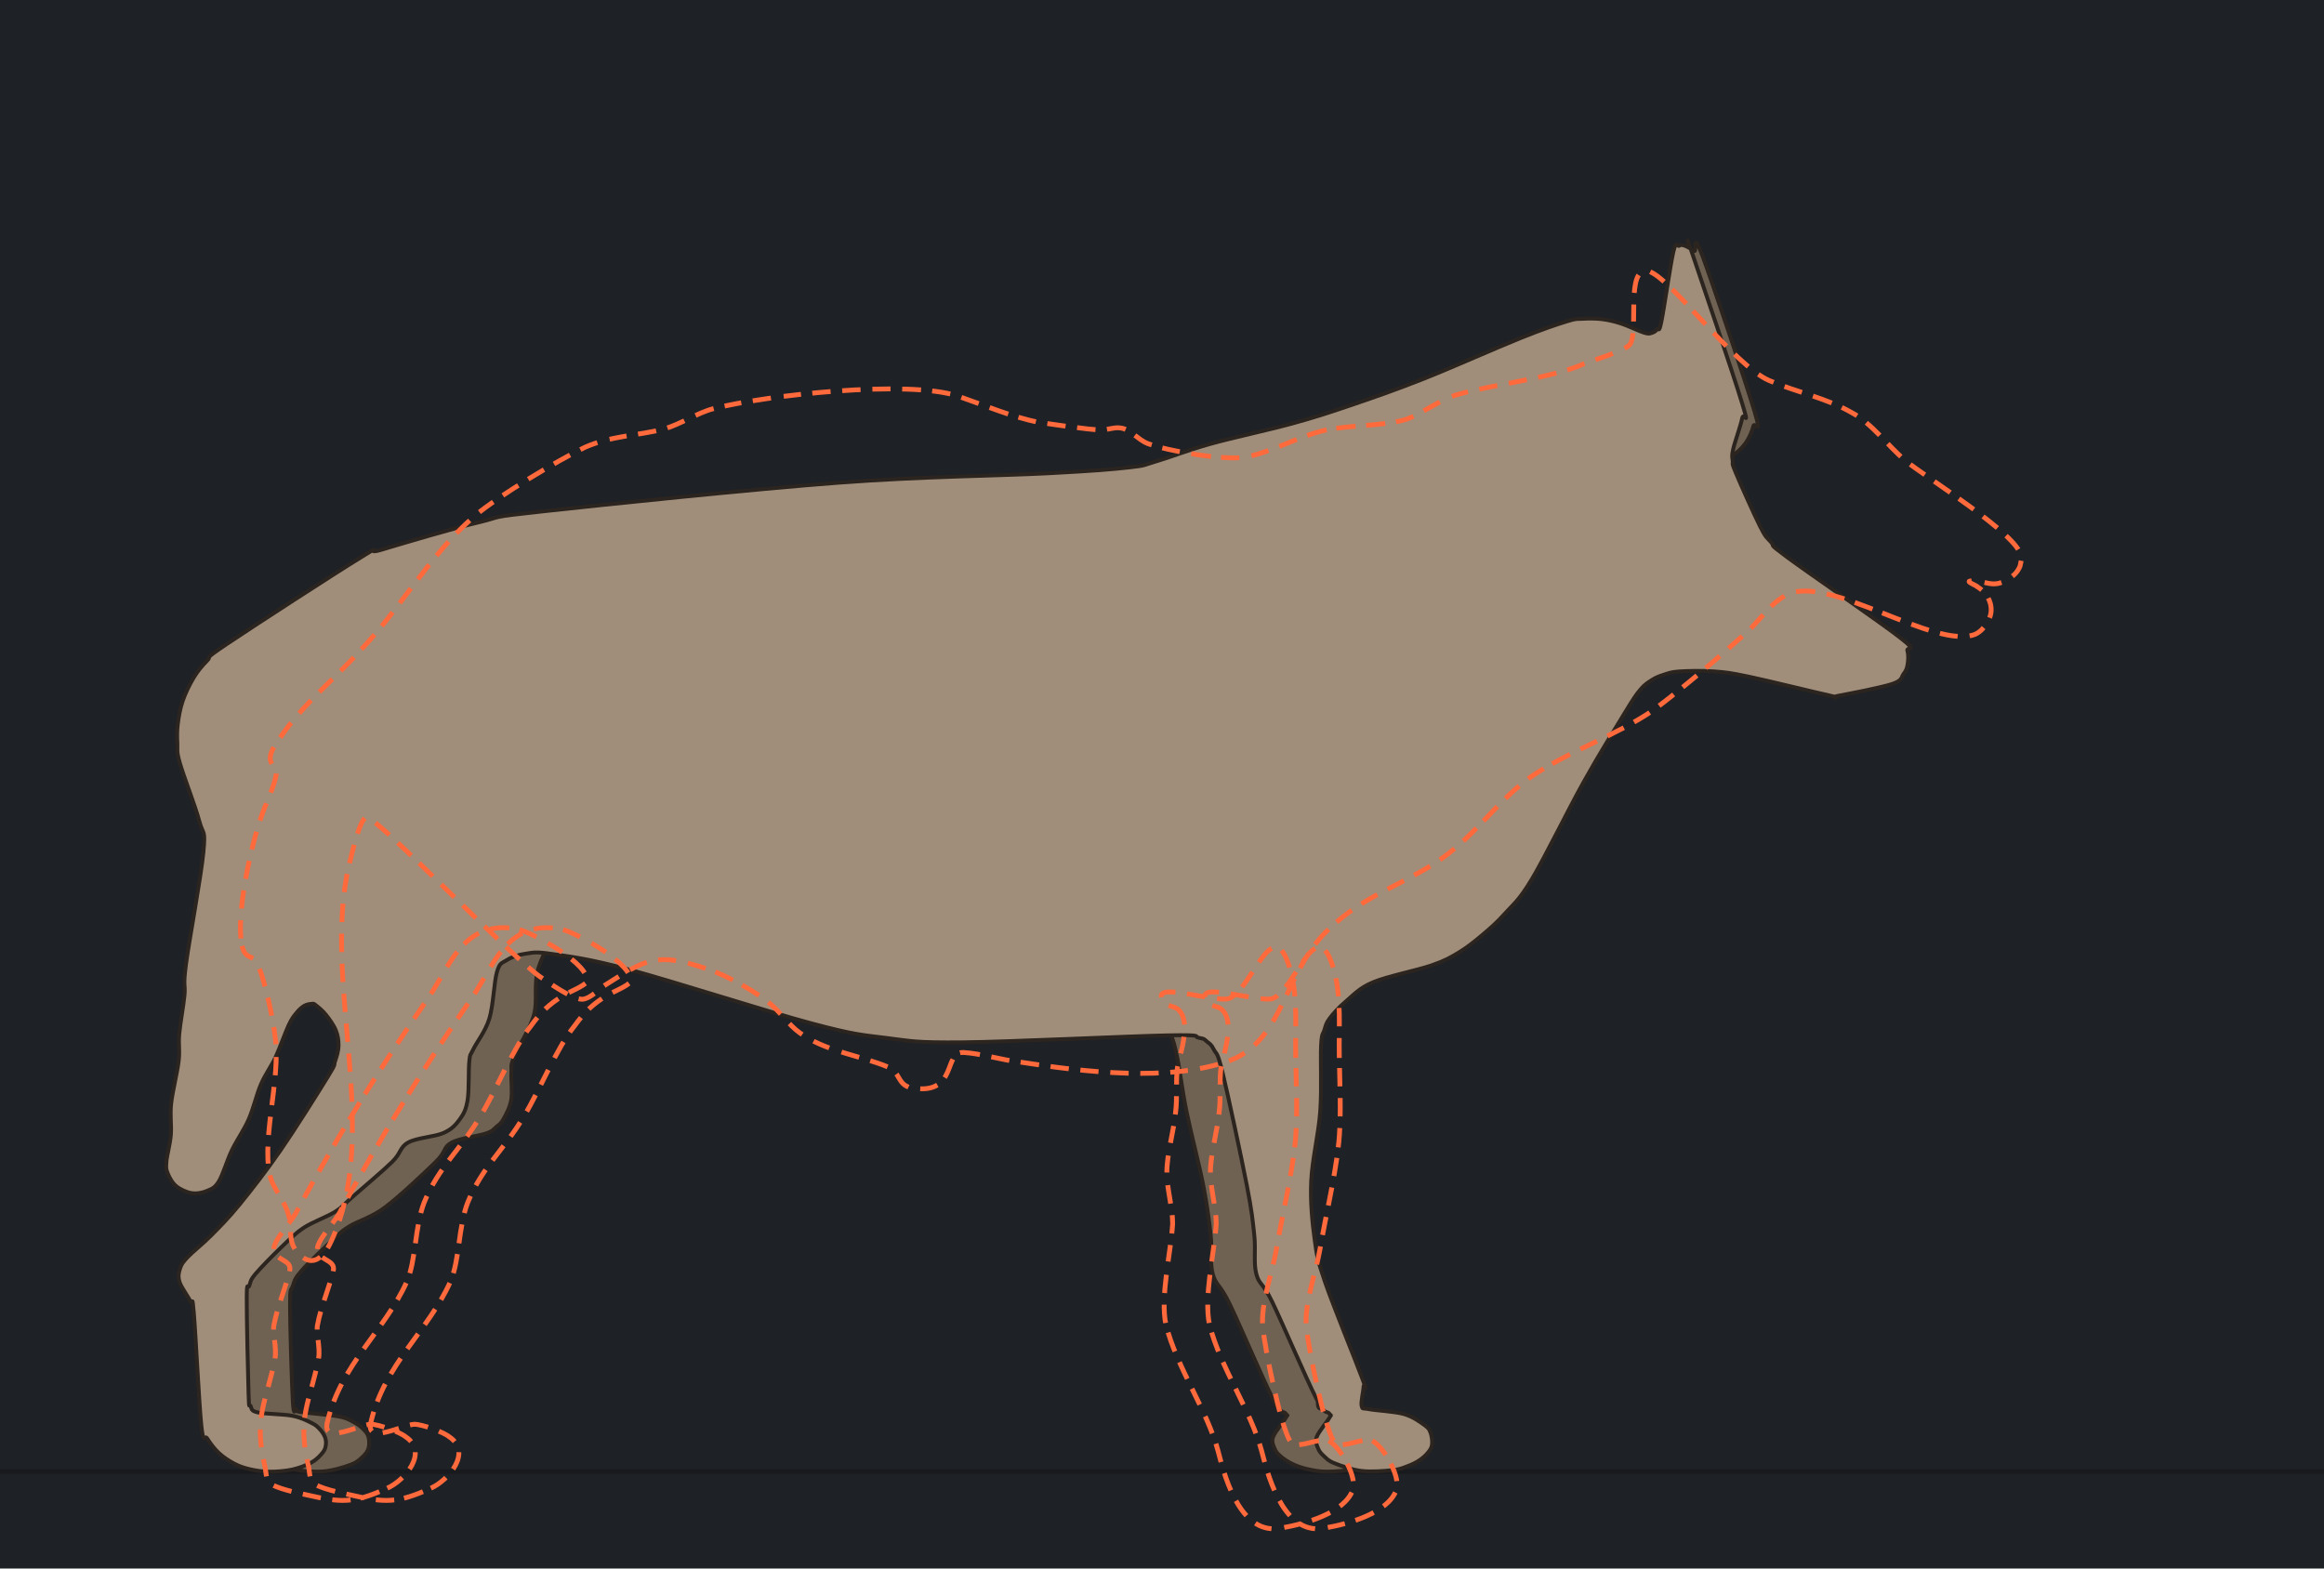
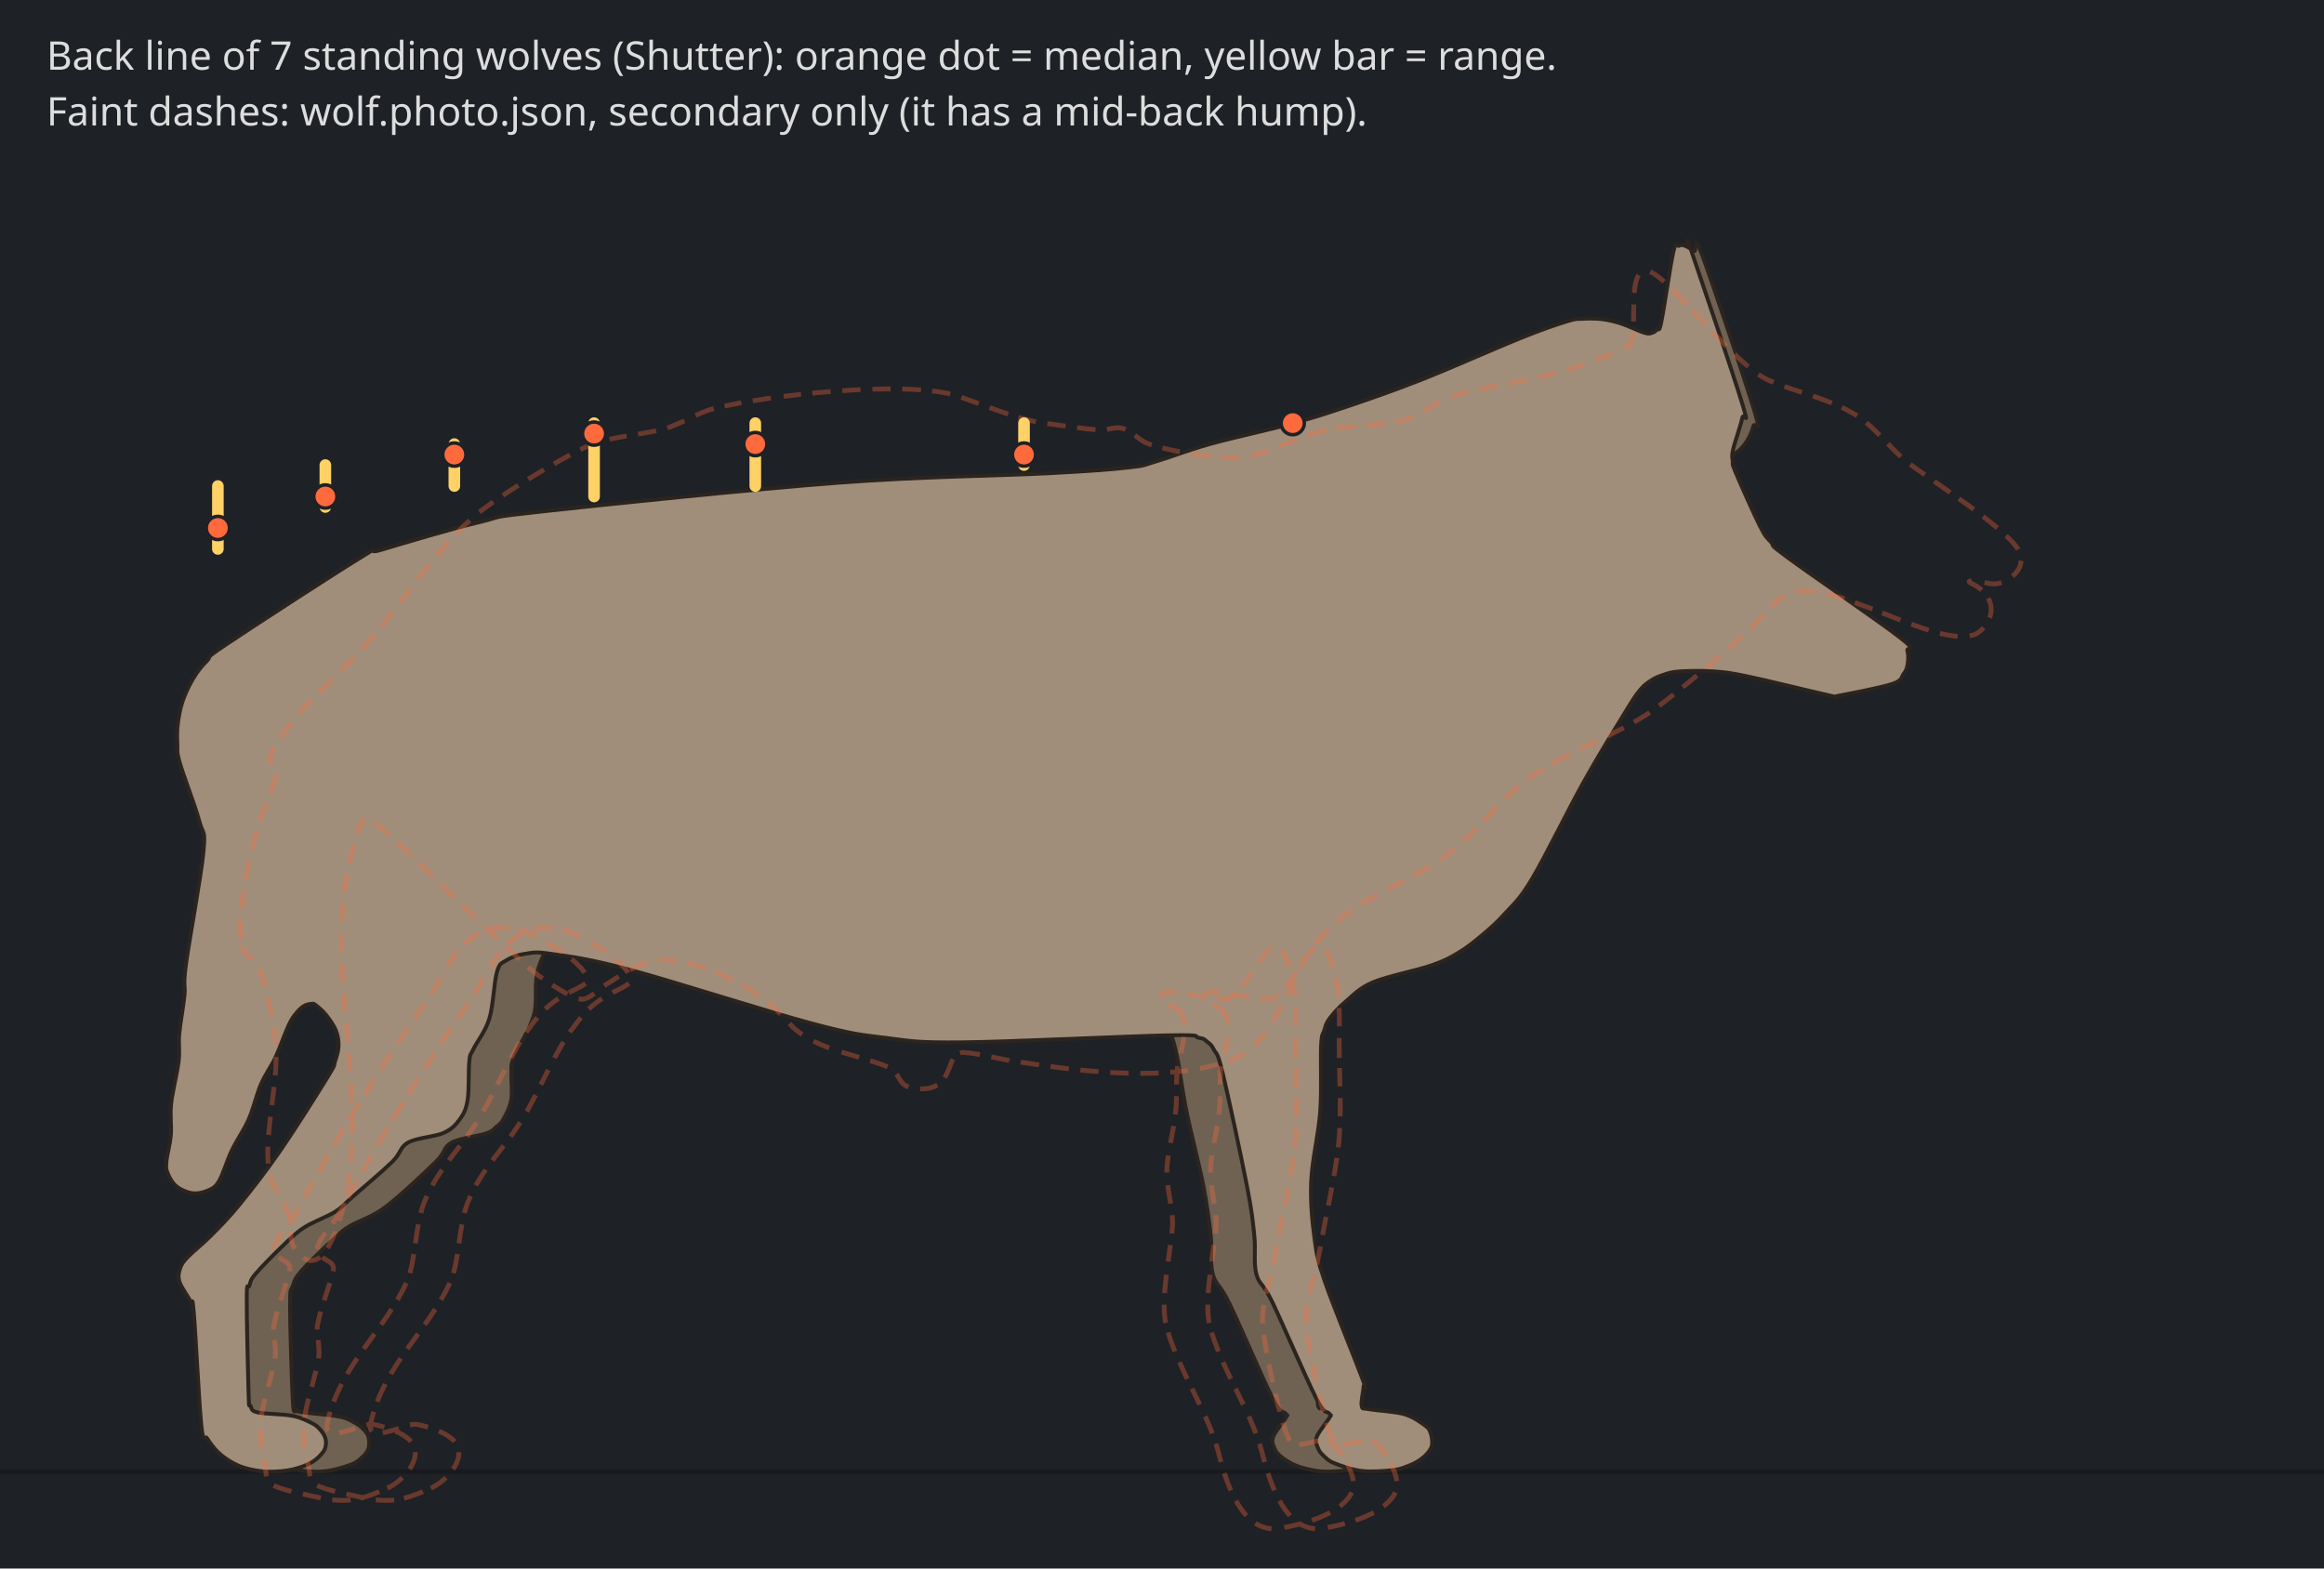
<svg xmlns="http://www.w3.org/2000/svg" width="1000" height="675" viewBox="0 0 1000 675">
  <rect width="100%" height="100%" fill="#1e2126" />
  <line x1="0" y1="633.3" x2="1000" y2="633.3" stroke="#00000033" stroke-width="2" />
  <path d="M727.50 108.28 C726.78 108.89 727.09 99.44 724.84 111.67 C722.58 123.90 715.25 168.61 713.98 181.67 C712.70 194.72 715.48 187.52 717.17 190.00 C718.87 192.48 721.61 195.02 724.17 196.55 C726.72 198.07 729.79 198.87 732.50 199.17 C735.21 199.46 738.03 199.03 740.43 198.33 C742.83 197.64 745.05 196.39 746.90 195.00 C748.76 193.61 750.32 191.94 751.58 190.00 C752.84 188.06 753.91 185.56 754.46 183.33 C755.00 181.11 758.49 188.89 754.84 176.67 C751.18 164.44 736.80 121.44 732.52 110.00 C728.24 98.56 730.00 108.30 729.17 108.02 C728.33 107.73 728.22 107.68 727.50 108.28 Z M170.83 293.29 C167.22 294.44 156.94 297.23 150.83 299.82 C144.72 302.40 138.64 305.72 134.17 308.80 C129.69 311.89 126.41 315.63 123.99 318.33 C121.57 321.03 120.83 322.78 119.64 325.00 C118.46 327.22 117.65 328.89 116.88 331.67 C116.12 334.44 115.25 338.06 115.05 341.67 C114.86 345.28 114.75 347.78 115.71 353.33 C116.67 358.89 119.14 368.89 120.81 375.00 C122.48 381.11 124.02 385.56 125.76 390.00 C127.49 394.44 129.27 398.04 131.23 401.67 C133.19 405.29 132.45 405.35 137.50 411.74 C142.55 418.13 157.14 434.46 161.52 440.00 C165.91 445.54 163.34 443.33 163.82 445.00 C164.31 446.67 164.57 448.06 164.43 450.00 C164.28 451.94 163.70 454.44 162.94 456.67 C162.17 458.89 163.54 457.22 159.83 463.33 C156.11 469.44 147.14 483.97 140.64 493.33 C134.15 502.70 127.80 511.46 120.83 519.52 C113.87 527.57 102.92 537.42 98.87 541.67 C94.83 545.91 97.10 543.89 96.56 545.00 C96.03 546.11 95.66 546.94 95.67 548.33 C95.68 549.72 95.57 550.83 96.61 553.33 C97.65 555.83 100.46 553.61 101.89 563.33 C103.31 573.06 104.50 603.06 105.16 611.67 C105.82 620.28 105.28 613.61 105.85 615.00 C106.41 616.39 106.89 617.89 108.56 620.00 C110.22 622.11 112.95 625.61 115.83 627.64 C118.71 629.66 121.94 631.24 125.83 632.17 C129.72 633.09 135.00 633.50 139.17 633.19 C143.33 632.89 148.06 631.35 150.83 630.34 C153.61 629.33 154.55 628.30 155.83 627.13 C157.12 625.96 158.09 624.80 158.54 623.33 C159.00 621.87 158.92 619.72 158.54 618.33 C158.17 616.94 157.32 616.03 156.31 615.00 C155.30 613.97 154.25 613.07 152.50 612.16 C150.75 611.26 149.72 610.33 145.83 609.58 C141.94 608.82 132.22 608.14 129.17 607.62 C126.11 607.10 128.03 607.17 127.50 606.46 C126.97 605.74 126.46 610.80 126.01 603.33 C125.56 595.87 124.80 570.00 124.80 561.67 C124.80 553.33 125.17 555.83 126.01 553.33 C126.86 550.83 126.86 550.12 129.89 546.67 C132.91 543.22 140.68 535.84 144.17 532.64 C147.66 529.44 147.22 529.66 150.83 527.46 C154.44 525.27 159.72 524.03 165.83 519.45 C171.94 514.88 182.78 504.61 187.50 500.00 C192.22 495.39 190.56 493.84 194.17 491.79 C197.78 489.75 205.95 488.89 209.17 487.76 C212.39 486.62 212.26 486.01 213.50 485.00 C214.73 483.99 215.51 483.61 216.59 481.67 C217.67 479.72 219.40 476.67 219.97 473.33 C220.55 470.00 219.85 464.72 220.04 461.67 C220.23 458.61 219.49 459.17 221.11 455.00 C222.73 450.83 228.00 443.06 229.76 436.67 C231.52 430.28 229.42 424.17 231.68 416.67 C233.94 409.17 240.94 397.50 243.32 391.67 C245.69 385.83 245.29 385.00 245.94 381.67 C246.59 378.33 247.10 376.11 247.21 371.67 C247.32 367.22 247.39 360.55 246.60 355.00 C245.82 349.45 244.29 343.46 242.50 338.35 C240.71 333.24 238.55 328.78 235.83 324.34 C233.12 319.89 229.81 315.45 226.20 311.67 C222.59 307.88 218.39 304.38 214.17 301.62 C209.94 298.86 205.28 296.65 200.83 295.09 C196.39 293.52 192.22 292.58 187.50 292.22 C182.78 291.87 175.28 292.77 172.50 292.95 C169.72 293.13 174.44 292.15 170.83 293.29 Z M579.17 316.66 C577.78 316.93 574.44 317.49 572.50 318.16 C570.56 318.83 570.46 318.17 567.50 320.70 C564.54 323.23 560.88 329.28 554.72 333.33 C548.56 337.38 535.89 342.07 530.52 345.00 C525.15 347.93 524.95 348.82 522.50 350.89 C520.05 352.95 518.54 354.20 515.83 357.39 C513.12 360.57 509.01 365.68 506.23 370.00 C503.46 374.32 501.17 378.61 499.17 383.33 C497.17 388.06 495.32 393.61 494.22 398.33 C493.12 403.06 492.53 407.22 492.56 411.67 C492.59 416.11 492.67 419.72 494.42 425.00 C496.17 430.28 501.05 438.33 503.07 443.33 C505.09 448.33 505.28 449.17 506.53 455.00 C507.77 460.83 508.68 469.17 510.55 478.33 C512.42 487.50 516.00 501.11 517.74 510.00 C519.47 518.89 520.28 525.28 520.97 531.67 C521.66 538.06 520.50 543.40 521.86 548.33 C523.23 553.27 524.88 552.38 529.17 561.27 C533.45 570.16 543.55 593.82 547.56 601.67 C551.58 609.51 552.29 606.94 553.25 608.33 C554.22 609.72 554.26 608.33 553.35 610.00 C552.45 611.67 548.65 616.11 547.83 618.33 C547.01 620.56 547.91 621.94 548.43 623.33 C548.96 624.72 549.71 625.56 550.99 626.67 C552.27 627.78 554.19 629.08 556.11 630.00 C558.03 630.92 560.05 631.64 562.50 632.19 C564.95 632.74 567.50 633.29 570.83 633.30 C574.17 633.31 579.17 632.94 582.50 632.25 C585.83 631.56 588.87 630.07 590.83 629.14 C592.80 628.21 593.28 627.63 594.28 626.67 C595.28 625.70 596.31 624.72 596.83 623.33 C597.36 621.94 597.86 620.00 597.44 618.33 C597.01 616.67 595.66 614.72 594.28 613.33 C592.90 611.94 591.13 610.93 589.17 610.00 C587.21 609.07 585.56 608.33 582.50 607.75 C579.44 607.16 573.39 606.95 570.83 606.49 C568.28 606.04 567.63 606.64 567.16 605.00 C566.68 603.36 567.94 598.61 567.99 596.67 C568.04 594.72 570.24 600.83 567.47 593.33 C564.71 585.83 554.82 561.67 551.39 551.67 C547.97 541.67 547.93 540.28 546.92 533.33 C545.92 526.39 544.99 518.89 545.37 510.00 C545.75 501.11 548.59 490.28 549.20 480.00 C549.81 469.72 548.64 456.11 549.01 448.33 C549.37 440.56 550.44 436.94 551.39 433.33 C552.33 429.72 546.15 439.77 554.67 426.67 C563.19 413.56 593.99 368.02 602.50 354.69 C611.01 341.35 605.11 349.11 605.73 346.67 C606.34 344.22 606.26 341.94 606.20 340.00 C606.14 338.06 606.26 337.32 605.37 335.00 C604.47 332.68 602.98 328.67 600.83 326.05 C598.69 323.43 594.72 320.70 592.50 319.25 C590.28 317.81 589.44 317.82 587.50 317.37 C585.56 316.93 582.22 316.70 580.83 316.58 C579.44 316.46 580.56 316.40 579.17 316.66 Z" fill="#6f6253" stroke="#2b241f" stroke-width="1.667" stroke-linejoin="round" fill-rule="evenodd" />
  <path d="M722.50 105.79 C721.81 106.26 721.31 102.91 720.04 108.33 C718.77 113.76 716.05 132.78 714.89 138.33 C713.74 143.89 713.78 140.85 713.10 141.67 C712.43 142.48 711.77 142.97 710.83 143.23 C709.90 143.48 709.72 143.86 707.50 143.19 C705.28 142.52 700.56 140.19 697.50 139.21 C694.44 138.23 691.94 137.67 689.17 137.33 C686.39 137.00 683.33 137.04 680.83 137.20 C678.33 137.36 678.61 136.92 674.17 138.31 C669.72 139.69 664.44 141.41 654.17 145.53 C643.89 149.65 624.72 158.21 612.50 163.04 C600.28 167.88 590.28 171.32 580.83 174.53 C571.39 177.74 565.83 179.56 555.83 182.31 C545.83 185.05 530.56 188.31 520.83 191.02 C511.11 193.73 503.33 196.85 497.50 198.54 C491.67 200.23 493.61 200.29 485.83 201.15 C478.06 202.00 471.67 202.58 450.83 203.68 C430.00 204.77 396.94 205.00 360.83 207.72 C324.72 210.44 260.00 217.14 234.17 219.99 C208.33 222.83 217.50 222.05 205.83 224.82 C194.17 227.58 172.63 234.04 164.17 236.57 C155.71 239.10 166.18 233.23 155.07 240.00 C143.96 246.77 108.48 269.83 97.50 277.21 C86.52 284.59 91.53 281.87 89.17 284.27 C86.80 286.68 85.08 288.77 83.32 291.67 C81.56 294.57 79.74 298.33 78.60 301.67 C77.46 305.00 76.88 308.61 76.50 311.67 C76.12 314.72 76.17 317.22 76.32 320.00 C76.47 322.78 75.80 322.78 77.38 328.33 C78.95 333.89 84.06 346.94 85.75 353.33 C87.44 359.72 88.49 356.39 87.53 366.67 C86.58 376.94 81.38 404.72 80.02 415.00 C78.66 425.28 79.86 423.33 79.38 428.33 C78.89 433.33 77.54 440.28 77.13 445.00 C76.71 449.72 77.45 451.67 76.87 456.67 C76.29 461.67 74.20 469.72 73.64 475.00 C73.08 480.28 73.86 484.17 73.52 488.33 C73.18 492.50 71.82 497.22 71.60 500.00 C71.38 502.78 71.49 503.26 72.20 505.00 C72.90 506.74 74.12 509.04 75.83 510.45 C77.55 511.86 80.28 513.11 82.50 513.45 C84.72 513.78 87.22 513.29 89.17 512.44 C91.11 511.60 92.40 511.30 94.17 508.39 C95.93 505.48 97.63 499.45 99.77 495.00 C101.92 490.55 104.94 486.39 107.02 481.67 C109.10 476.94 110.34 471.11 112.26 466.67 C114.17 462.22 116.55 459.23 118.54 455.00 C120.52 450.77 122.67 444.44 124.17 441.26 C125.66 438.09 126.39 437.35 127.50 435.96 C128.61 434.56 129.72 433.54 130.83 432.88 C131.94 432.22 133.33 432.04 134.17 431.98 C135.00 431.92 134.82 431.75 135.83 432.53 C136.84 433.31 138.79 434.87 140.23 436.67 C141.68 438.47 143.58 441.11 144.48 443.33 C145.39 445.56 145.73 447.78 145.68 450.00 C145.63 452.22 144.95 454.44 144.19 456.67 C143.42 458.89 144.99 456.94 141.08 463.33 C137.17 469.72 127.05 485.83 120.72 495.00 C114.39 504.17 108.07 512.22 103.10 518.33 C98.12 524.44 94.56 527.91 90.85 531.67 C87.14 535.43 83.06 538.54 80.83 540.90 C78.61 543.26 78.10 544.02 77.50 545.82 C76.90 547.61 76.51 549.30 77.25 551.67 C77.99 554.03 80.89 557.78 81.92 560.00 C82.94 562.22 82.61 556.11 83.40 565.00 C84.18 573.89 85.66 604.33 86.62 613.33 C87.59 622.34 87.91 617.06 89.17 619.05 C90.42 621.04 92.22 623.49 94.17 625.29 C96.11 627.10 98.61 628.72 100.83 629.88 C103.06 631.04 105.00 631.69 107.50 632.27 C110.00 632.84 112.78 633.30 115.83 633.32 C118.89 633.34 122.78 633.07 125.83 632.39 C128.89 631.71 131.98 630.50 134.17 629.26 C136.35 628.03 137.92 626.27 138.93 625.00 C139.94 623.73 140.07 622.78 140.22 621.67 C140.36 620.56 140.24 619.44 139.79 618.33 C139.35 617.22 138.51 615.99 137.57 615.00 C136.63 614.01 136.12 613.36 134.17 612.40 C132.21 611.45 129.72 610.04 125.83 609.28 C121.94 608.51 113.84 608.51 110.83 607.80 C107.83 607.08 108.45 606.30 107.81 605.00 C107.16 603.70 107.24 607.78 106.96 600.00 C106.69 592.22 106.12 566.11 106.17 558.33 C106.22 550.56 106.65 555.00 107.26 553.33 C107.88 551.67 107.53 551.11 109.84 548.33 C112.15 545.56 117.63 540.00 121.11 536.67 C124.59 533.33 126.89 530.87 130.73 528.33 C134.58 525.80 140.66 523.69 144.17 521.47 C147.67 519.24 147.65 518.58 151.75 515.00 C155.84 511.42 164.77 503.89 168.75 500.00 C172.72 496.11 171.94 493.74 175.62 491.67 C179.30 489.59 187.13 489.22 190.83 487.56 C194.54 485.89 196.11 484.04 197.84 481.67 C199.57 479.30 200.54 477.50 201.22 473.33 C201.90 469.17 201.54 460.28 201.94 456.67 C202.34 453.06 202.16 454.72 203.60 451.67 C205.03 448.61 208.87 443.89 210.57 438.33 C212.27 432.78 212.61 422.50 213.82 418.33 C215.02 414.17 215.78 414.64 217.78 413.33 C219.78 412.02 222.55 410.95 225.83 410.48 C229.12 410.01 230.00 409.39 237.50 410.52 C245.00 411.65 252.22 412.28 270.83 417.26 C289.44 422.24 330.74 435.50 349.17 440.40 C367.59 445.30 370.53 445.31 381.37 446.67 C392.20 448.03 393.98 448.74 414.17 448.56 C434.36 448.37 485.56 445.88 502.50 445.55 C519.44 445.22 513.01 446.12 515.83 446.59 C518.66 447.05 518.37 447.49 519.45 448.33 C520.53 449.18 521.21 449.44 522.31 451.67 C523.42 453.89 523.73 451.94 526.09 461.67 C528.45 471.39 534.21 498.33 536.48 510.00 C538.76 521.67 539.03 525.28 539.72 531.67 C540.41 538.06 539.31 543.54 540.61 548.33 C541.91 553.12 543.22 551.52 547.50 560.41 C551.78 569.30 562.24 593.68 566.32 601.67 C570.40 609.65 571.03 606.94 572.00 608.33 C572.96 609.72 573.00 608.33 572.10 610.00 C571.19 611.67 567.40 616.11 566.58 618.33 C565.76 620.56 566.65 621.94 567.18 623.33 C567.71 624.72 568.58 625.61 569.74 626.67 C570.91 627.72 571.49 628.61 574.17 629.67 C576.85 630.73 581.67 632.50 585.83 633.00 C590.00 633.50 595.83 633.02 599.17 632.67 C602.50 632.32 603.88 631.61 605.83 630.88 C607.79 630.16 609.44 629.31 610.90 628.33 C612.35 627.35 613.67 626.11 614.55 625.00 C615.43 623.89 616.01 623.06 616.19 621.67 C616.36 620.28 616.11 618.06 615.59 616.67 C615.06 615.28 614.93 614.69 613.02 613.33 C611.12 611.98 608.14 609.69 604.17 608.54 C600.19 607.39 592.21 607.02 589.17 606.43 C586.12 605.84 586.30 606.63 585.90 605.00 C585.49 603.37 586.69 598.61 586.74 596.67 C586.79 594.72 588.99 600.83 586.22 593.33 C583.46 585.83 573.57 561.67 570.14 551.67 C566.72 541.67 566.67 540.56 565.67 533.33 C564.68 526.11 563.79 517.50 564.19 508.33 C564.59 499.17 567.37 488.06 568.08 478.33 C568.78 468.61 568.15 455.83 568.45 450.00 C568.74 444.17 569.25 445.28 569.85 443.33 C570.46 441.39 570.52 440.41 572.07 438.33 C573.62 436.26 576.04 433.51 579.17 430.90 C582.29 428.29 584.72 425.26 590.83 422.69 C596.94 420.12 609.72 417.59 615.83 415.48 C621.94 413.37 623.89 412.16 627.50 410.02 C631.11 407.88 634.17 405.43 637.50 402.63 C640.83 399.83 643.89 397.25 647.50 393.20 C651.11 389.14 653.52 387.73 659.17 378.30 C664.81 368.88 674.69 348.61 681.36 336.67 C688.03 324.73 695.11 313.32 699.19 306.67 C703.26 300.02 703.89 299.12 705.83 296.77 C707.77 294.43 709.17 293.68 710.83 292.61 C712.50 291.55 713.89 291.00 715.83 290.38 C717.78 289.77 718.89 289.19 722.50 288.95 C726.11 288.71 732.50 288.56 737.50 288.93 C742.50 289.31 744.17 289.46 752.50 291.20 C760.83 292.94 781.11 297.98 787.50 299.36 C793.89 300.74 786.39 300.29 790.83 299.45 C795.28 298.62 809.45 295.92 814.17 294.34 C818.88 292.77 817.99 291.41 819.11 290.00 C820.22 288.59 820.56 287.57 820.83 285.91 C821.10 284.24 821.28 281.93 820.73 280.00 C820.17 278.07 826.09 281.00 817.50 274.32 C808.91 267.63 778.40 246.73 769.17 239.90 C759.93 233.07 764.05 235.54 762.09 233.33 C760.14 231.13 759.97 231.67 757.42 226.67 C754.88 221.67 748.82 208.06 746.85 203.33 C744.87 198.61 745.75 200.00 745.56 198.33 C745.38 196.67 745.08 196.39 745.76 193.33 C746.43 190.28 749.00 183.33 749.64 180.00 C750.27 176.67 753.18 185.28 749.56 173.33 C745.94 161.39 731.70 119.44 727.91 108.33 C724.11 97.22 727.40 107.14 726.78 106.67 C726.16 106.20 724.88 105.66 724.17 105.52 C723.45 105.37 723.19 105.33 722.50 105.79 Z" fill="#a08e7a" stroke="#2b241f" stroke-width="1.667" stroke-linejoin="round" fill-rule="evenodd" />
-   <path d="M-1.170 0.457 C-1.167 0.471 -1.159 0.466 -1.155 0.474 C-1.147 0.489 -1.138 0.532 -1.136 0.550 C-1.129 0.594 -1.153 0.665 -1.139 0.701 C-1.134 0.712 -1.125 0.723 -1.122 0.735 C-1.118 0.747 -1.123 0.761 -1.114 0.772 C-1.099 0.791 -1.086 0.780 -1.078 0.762 C-1.027 0.652 -1.084 0.505 -1.062 0.385 C-1.060 0.376 -1.049 0.323 -1.041 0.324 C-1.030 0.325 -0.891 0.469 -0.862 0.489 C-0.853 0.495 -0.828 0.513 -0.818 0.512 C-0.810 0.511 -0.802 0.502 -0.796 0.498 C-0.752 0.470 -0.742 0.463 -0.689 0.481 C-0.670 0.487 -0.636 0.506 -0.622 0.519 C-0.610 0.530 -0.603 0.542 -0.589 0.550 C-0.565 0.566 -0.529 0.571 -0.503 0.582 C-0.489 0.588 -0.494 0.602 -0.476 0.604 C-0.431 0.610 -0.446 0.566 -0.425 0.567 C-0.407 0.568 -0.385 0.575 -0.366 0.577 C-0.302 0.587 -0.211 0.598 -0.149 0.575 C-0.093 0.553 -0.094 0.481 -0.046 0.438 C-0.012 0.406 0.023 0.396 0.061 0.372 C0.102 0.346 0.123 0.310 0.160 0.283 C0.199 0.256 0.249 0.240 0.288 0.213 C0.319 0.190 0.356 0.158 0.385 0.132 C0.398 0.120 0.409 0.102 0.426 0.094 C0.469 0.073 0.579 0.152 0.620 0.135 C0.626 0.132 0.629 0.128 0.632 0.123 C0.641 0.110 0.635 0.094 0.622 0.086 C0.622 0.085 0.608 0.080 0.616 0.080 C0.629 0.079 0.638 0.088 0.652 0.079 C0.658 0.076 0.663 0.072 0.666 0.065 C0.667 0.061 0.668 0.057 0.667 0.054 C0.664 0.032 0.569 -0.027 0.548 -0.044 C0.530 -0.059 0.513 -0.083 0.492 -0.094 C0.466 -0.109 0.435 -0.115 0.407 -0.127 C0.370 -0.143 0.304 -0.235 0.282 -0.240 C0.258 -0.245 0.273 -0.176 0.263 -0.164 C0.258 -0.158 0.226 -0.148 0.215 -0.144 C0.185 -0.130 0.122 -0.123 0.087 -0.113 C0.067 -0.108 0.045 -0.090 0.029 -0.086 C0.006 -0.080 -0.025 -0.081 -0.050 -0.076 C-0.078 -0.070 -0.104 -0.054 -0.133 -0.048 C-0.155 -0.044 -0.214 -0.054 -0.235 -0.062 C-0.245 -0.066 -0.253 -0.077 -0.263 -0.078 C-0.269 -0.079 -0.276 -0.076 -0.283 -0.076 C-0.295 -0.076 -0.335 -0.082 -0.348 -0.084 C-0.374 -0.089 -0.405 -0.102 -0.431 -0.111 C-0.483 -0.128 -0.628 -0.112 -0.683 -0.098 C-0.699 -0.094 -0.717 -0.082 -0.734 -0.077 C-0.761 -0.070 -0.789 -0.070 -0.816 -0.058 C-0.845 -0.044 -0.905 -0.008 -0.930 0.013 C-0.978 0.055 -1.005 0.107 -1.049 0.153 C-1.078 0.185 -1.112 0.211 -1.136 0.250 C-1.149 0.270 -1.132 0.270 -1.135 0.281 C-1.137 0.293 -1.146 0.311 -1.150 0.323 C-1.161 0.354 -1.177 0.426 -1.170 0.457 Z M-0.159 0.522 C-0.144 0.534 -0.156 0.567 -0.159 0.582 C-0.161 0.596 -0.159 0.614 -0.161 0.629 C-0.163 0.649 -0.170 0.672 -0.170 0.691 C-0.170 0.708 -0.164 0.727 -0.164 0.744 C-0.166 0.775 -0.177 0.819 -0.171 0.848 C-0.160 0.892 -0.128 0.937 -0.117 0.979 C-0.109 1.011 -0.092 1.067 -0.051 1.058 C-0.028 1.054 0.013 1.043 0.022 1.019 C0.027 1.005 0.008 0.973 -0.003 0.968 C-0.014 0.964 -0.037 0.979 -0.043 0.968 C-0.053 0.951 -0.069 0.872 -0.071 0.850 C-0.073 0.826 -0.061 0.794 -0.057 0.771 C-0.051 0.736 -0.042 0.699 -0.038 0.665 C-0.034 0.633 -0.037 0.593 -0.037 0.560 C-0.037 0.531 -0.035 0.502 -0.045 0.474 C-0.062 0.427 -0.082 0.500 -0.105 0.511 C-0.119 0.517 -0.193 0.490 -0.172 0.516 C-0.170 0.519 -0.163 0.519 -0.159 0.522 Z M-1.020 1.017 C-1.002 1.009 -0.977 0.980 -1.001 0.964 C-1.007 0.959 -1.029 0.951 -1.037 0.951 C-1.048 0.951 -1.088 0.973 -1.082 0.949 C-1.068 0.889 -1.023 0.855 -1.000 0.804 C-0.990 0.781 -0.992 0.748 -0.982 0.722 C-0.967 0.685 -0.944 0.667 -0.924 0.633 C-0.908 0.607 -0.890 0.562 -0.872 0.540 C-0.862 0.526 -0.853 0.517 -0.838 0.508 C-0.833 0.505 -0.816 0.498 -0.814 0.494 C-0.810 0.476 -0.869 0.444 -0.884 0.440 C-0.902 0.436 -0.920 0.438 -0.935 0.450 C-0.954 0.465 -0.964 0.491 -0.978 0.511 C-1.029 0.585 -1.070 0.651 -1.113 0.730 C-1.118 0.741 -1.135 0.758 -1.137 0.768 C-1.140 0.782 -1.117 0.780 -1.121 0.793 C-1.125 0.810 -1.134 0.831 -1.137 0.848 C-1.139 0.855 -1.134 0.872 -1.136 0.883 C-1.145 0.929 -1.158 0.942 -1.147 0.992 C-1.145 0.998 -1.146 1.007 -1.142 1.011 C-1.137 1.017 -1.112 1.022 -1.103 1.024 C-1.068 1.032 -1.055 1.033 -1.020 1.017 Z M-0.204 0.522 C-0.189 0.534 -0.201 0.567 -0.204 0.582 C-0.206 0.596 -0.204 0.614 -0.206 0.629 C-0.208 0.649 -0.215 0.672 -0.215 0.691 C-0.215 0.708 -0.209 0.727 -0.209 0.744 C-0.211 0.775 -0.222 0.819 -0.216 0.848 C-0.205 0.892 -0.173 0.937 -0.162 0.979 C-0.154 1.011 -0.137 1.067 -0.096 1.058 C-0.073 1.054 -0.032 1.043 -0.023 1.019 C-0.018 1.005 -0.037 0.973 -0.048 0.968 C-0.059 0.964 -0.082 0.979 -0.088 0.968 C-0.098 0.951 -0.114 0.872 -0.116 0.850 C-0.118 0.826 -0.106 0.794 -0.102 0.771 C-0.096 0.736 -0.087 0.699 -0.083 0.665 C-0.079 0.633 -0.082 0.593 -0.082 0.560 C-0.082 0.531 -0.080 0.502 -0.090 0.474 C-0.107 0.427 -0.127 0.500 -0.150 0.511 C-0.164 0.517 -0.238 0.490 -0.217 0.516 C-0.215 0.519 -0.208 0.519 -0.204 0.522 Z M-0.975 1.017 C-0.957 1.009 -0.932 0.980 -0.956 0.964 C-0.962 0.959 -0.984 0.951 -0.992 0.951 C-1.003 0.951 -1.043 0.973 -1.037 0.949 C-1.023 0.889 -0.978 0.855 -0.955 0.804 C-0.945 0.781 -0.947 0.748 -0.937 0.722 C-0.922 0.685 -0.899 0.667 -0.879 0.633 C-0.863 0.607 -0.845 0.562 -0.827 0.540 C-0.817 0.526 -0.808 0.517 -0.793 0.508 C-0.788 0.505 -0.771 0.498 -0.769 0.494 C-0.765 0.476 -0.824 0.444 -0.839 0.440 C-0.857 0.436 -0.875 0.438 -0.890 0.450 C-0.909 0.465 -0.919 0.491 -0.933 0.511 C-0.984 0.585 -1.025 0.651 -1.068 0.730 C-1.073 0.741 -1.090 0.758 -1.092 0.768 C-1.095 0.782 -1.072 0.780 -1.076 0.793 C-1.080 0.810 -1.089 0.831 -1.092 0.848 C-1.094 0.855 -1.089 0.872 -1.091 0.883 C-1.100 0.929 -1.113 0.942 -1.102 0.992 C-1.100 0.998 -1.101 1.007 -1.097 1.011 C-1.092 1.017 -1.067 1.022 -1.058 1.024 C-1.023 1.032 -1.010 1.033 -0.975 1.017 Z" transform="translate(591.6667 216.6667) scale(416.6667)" fill="none" stroke="#ff6a3d" stroke-width="0.005" stroke-dasharray="0.019 0.012" />
+   <path d="M-1.170 0.457 C-1.167 0.471 -1.159 0.466 -1.155 0.474 C-1.147 0.489 -1.138 0.532 -1.136 0.550 C-1.129 0.594 -1.153 0.665 -1.139 0.701 C-1.134 0.712 -1.125 0.723 -1.122 0.735 C-1.118 0.747 -1.123 0.761 -1.114 0.772 C-1.099 0.791 -1.086 0.780 -1.078 0.762 C-1.027 0.652 -1.084 0.505 -1.062 0.385 C-1.060 0.376 -1.049 0.323 -1.041 0.324 C-1.030 0.325 -0.891 0.469 -0.862 0.489 C-0.853 0.495 -0.828 0.513 -0.818 0.512 C-0.810 0.511 -0.802 0.502 -0.796 0.498 C-0.752 0.470 -0.742 0.463 -0.689 0.481 C-0.670 0.487 -0.636 0.506 -0.622 0.519 C-0.610 0.530 -0.603 0.542 -0.589 0.550 C-0.565 0.566 -0.529 0.571 -0.503 0.582 C-0.489 0.588 -0.494 0.602 -0.476 0.604 C-0.431 0.610 -0.446 0.566 -0.425 0.567 C-0.407 0.568 -0.385 0.575 -0.366 0.577 C-0.302 0.587 -0.211 0.598 -0.149 0.575 C-0.093 0.553 -0.094 0.481 -0.046 0.438 C-0.012 0.406 0.023 0.396 0.061 0.372 C0.102 0.346 0.123 0.310 0.160 0.283 C0.199 0.256 0.249 0.240 0.288 0.213 C0.319 0.190 0.356 0.158 0.385 0.132 C0.398 0.120 0.409 0.102 0.426 0.094 C0.469 0.073 0.579 0.152 0.620 0.135 C0.626 0.132 0.629 0.128 0.632 0.123 C0.641 0.110 0.635 0.094 0.622 0.086 C0.622 0.085 0.608 0.080 0.616 0.080 C0.629 0.079 0.638 0.088 0.652 0.079 C0.658 0.076 0.663 0.072 0.666 0.065 C0.667 0.061 0.668 0.057 0.667 0.054 C0.664 0.032 0.569 -0.027 0.548 -0.044 C0.530 -0.059 0.513 -0.083 0.492 -0.094 C0.466 -0.109 0.435 -0.115 0.407 -0.127 C0.370 -0.143 0.304 -0.235 0.282 -0.240 C0.258 -0.245 0.273 -0.176 0.263 -0.164 C0.258 -0.158 0.226 -0.148 0.215 -0.144 C0.185 -0.130 0.122 -0.123 0.087 -0.113 C0.067 -0.108 0.045 -0.090 0.029 -0.086 C0.006 -0.080 -0.025 -0.081 -0.050 -0.076 C-0.078 -0.070 -0.104 -0.054 -0.133 -0.048 C-0.155 -0.044 -0.214 -0.054 -0.235 -0.062 C-0.245 -0.066 -0.253 -0.077 -0.263 -0.078 C-0.269 -0.079 -0.276 -0.076 -0.283 -0.076 C-0.295 -0.076 -0.335 -0.082 -0.348 -0.084 C-0.374 -0.089 -0.405 -0.102 -0.431 -0.111 C-0.483 -0.128 -0.628 -0.112 -0.683 -0.098 C-0.699 -0.094 -0.717 -0.082 -0.734 -0.077 C-0.761 -0.070 -0.789 -0.070 -0.816 -0.058 C-0.845 -0.044 -0.905 -0.008 -0.930 0.013 C-0.978 0.055 -1.005 0.107 -1.049 0.153 C-1.078 0.185 -1.112 0.211 -1.136 0.250 C-1.149 0.270 -1.132 0.270 -1.135 0.281 C-1.137 0.293 -1.146 0.311 -1.150 0.323 C-1.161 0.354 -1.177 0.426 -1.170 0.457 Z M-0.159 0.522 C-0.144 0.534 -0.156 0.567 -0.159 0.582 C-0.161 0.596 -0.159 0.614 -0.161 0.629 C-0.163 0.649 -0.170 0.672 -0.170 0.691 C-0.170 0.708 -0.164 0.727 -0.164 0.744 C-0.166 0.775 -0.177 0.819 -0.171 0.848 C-0.160 0.892 -0.128 0.937 -0.117 0.979 C-0.109 1.011 -0.092 1.067 -0.051 1.058 C-0.028 1.054 0.013 1.043 0.022 1.019 C0.027 1.005 0.008 0.973 -0.003 0.968 C-0.014 0.964 -0.037 0.979 -0.043 0.968 C-0.053 0.951 -0.069 0.872 -0.071 0.850 C-0.073 0.826 -0.061 0.794 -0.057 0.771 C-0.051 0.736 -0.042 0.699 -0.038 0.665 C-0.034 0.633 -0.037 0.593 -0.037 0.560 C-0.037 0.531 -0.035 0.502 -0.045 0.474 C-0.062 0.427 -0.082 0.500 -0.105 0.511 C-0.119 0.517 -0.193 0.490 -0.172 0.516 C-0.170 0.519 -0.163 0.519 -0.159 0.522 Z M-1.020 1.017 C-1.002 1.009 -0.977 0.980 -1.001 0.964 C-1.007 0.959 -1.029 0.951 -1.037 0.951 C-1.048 0.951 -1.088 0.973 -1.082 0.949 C-1.068 0.889 -1.023 0.855 -1.000 0.804 C-0.990 0.781 -0.992 0.748 -0.982 0.722 C-0.967 0.685 -0.944 0.667 -0.924 0.633 C-0.908 0.607 -0.890 0.562 -0.872 0.540 C-0.862 0.526 -0.853 0.517 -0.838 0.508 C-0.833 0.505 -0.816 0.498 -0.814 0.494 C-0.810 0.476 -0.869 0.444 -0.884 0.440 C-0.902 0.436 -0.920 0.438 -0.935 0.450 C-0.954 0.465 -0.964 0.491 -0.978 0.511 C-1.029 0.585 -1.070 0.651 -1.113 0.730 C-1.118 0.741 -1.135 0.758 -1.137 0.768 C-1.140 0.782 -1.117 0.780 -1.121 0.793 C-1.125 0.810 -1.134 0.831 -1.137 0.848 C-1.139 0.855 -1.134 0.872 -1.136 0.883 C-1.145 0.929 -1.158 0.942 -1.147 0.992 C-1.145 0.998 -1.146 1.007 -1.142 1.011 C-1.137 1.017 -1.112 1.022 -1.103 1.024 C-1.068 1.032 -1.055 1.033 -1.020 1.017 Z M-0.204 0.522 C-0.189 0.534 -0.201 0.567 -0.204 0.582 C-0.206 0.596 -0.204 0.614 -0.206 0.629 C-0.208 0.649 -0.215 0.672 -0.215 0.691 C-0.215 0.708 -0.209 0.727 -0.209 0.744 C-0.211 0.775 -0.222 0.819 -0.216 0.848 C-0.205 0.892 -0.173 0.937 -0.162 0.979 C-0.154 1.011 -0.137 1.067 -0.096 1.058 C-0.073 1.054 -0.032 1.043 -0.023 1.019 C-0.018 1.005 -0.037 0.973 -0.048 0.968 C-0.059 0.964 -0.082 0.979 -0.088 0.968 C-0.098 0.951 -0.114 0.872 -0.116 0.850 C-0.118 0.826 -0.106 0.794 -0.102 0.771 C-0.096 0.736 -0.087 0.699 -0.083 0.665 C-0.079 0.633 -0.082 0.593 -0.082 0.560 C-0.082 0.531 -0.080 0.502 -0.090 0.474 C-0.107 0.427 -0.127 0.500 -0.150 0.511 C-0.164 0.517 -0.238 0.490 -0.217 0.516 C-0.215 0.519 -0.208 0.519 -0.204 0.522 Z M-0.975 1.017 C-0.957 1.009 -0.932 0.980 -0.956 0.964 C-0.962 0.959 -0.984 0.951 -0.992 0.951 C-1.003 0.951 -1.043 0.973 -1.037 0.949 C-1.023 0.889 -0.978 0.855 -0.955 0.804 C-0.945 0.781 -0.947 0.748 -0.937 0.722 C-0.922 0.685 -0.899 0.667 -0.879 0.633 C-0.863 0.607 -0.845 0.562 -0.827 0.540 C-0.817 0.526 -0.808 0.517 -0.793 0.508 C-0.788 0.505 -0.771 0.498 -0.769 0.494 C-0.765 0.476 -0.824 0.444 -0.839 0.440 C-0.857 0.436 -0.875 0.438 -0.890 0.450 C-0.909 0.465 -0.919 0.491 -0.933 0.511 C-0.984 0.585 -1.025 0.651 -1.068 0.730 C-1.073 0.741 -1.090 0.758 -1.092 0.768 C-1.095 0.782 -1.072 0.780 -1.076 0.793 C-1.080 0.810 -1.089 0.831 -1.092 0.848 C-1.094 0.855 -1.089 0.872 -1.091 0.883 C-1.100 0.929 -1.113 0.942 -1.102 0.992 C-1.100 0.998 -1.101 1.007 -1.097 1.011 C-1.092 1.017 -1.067 1.022 -1.058 1.024 C-1.023 1.032 -1.010 1.033 -0.975 1.017 Z" transform="translate(591.6667 216.6667) scale(416.6667)" fill="none" stroke="#ff6a3d55" stroke-width="0.005" stroke-dasharray="0.019 0.012" />
+   <line x1="556.25" y1="182.083" x2="556.25" y2="182.083" stroke="#ffd166" stroke-width="5" stroke-linecap="round" />
+   <circle cx="556.25" cy="182.083" r="5" fill="#ff6a3d" stroke="#1e2126" stroke-width="1.5" />
+   <line x1="440.625" y1="200.133" x2="440.625" y2="182.083" stroke="#ffd166" stroke-width="5" stroke-linecap="round" />
+   <circle cx="440.625" cy="195.621" r="5" fill="#ff6a3d" stroke="#1e2126" stroke-width="1.5" />
+   <line x1="325" y1="209.158" x2="325" y2="182.083" stroke="#ffd166" stroke-width="5" stroke-linecap="round" />
+   <circle cx="325" cy="191.108" r="5" fill="#ff6a3d" stroke="#1e2126" stroke-width="1.5" />
+   <line x1="255.625" y1="213.671" x2="255.625" y2="182.083" stroke="#ffd166" stroke-width="5" stroke-linecap="round" />
+   <circle cx="255.625" cy="186.596" r="5" fill="#ff6a3d" stroke="#1e2126" stroke-width="1.5" />
+   <line x1="195.5" y1="209.158" x2="195.5" y2="191.108" stroke="#ffd166" stroke-width="5" stroke-linecap="round" />
+   <circle cx="195.5" cy="195.621" r="5" fill="#ff6a3d" stroke="#1e2126" stroke-width="1.5" />
+   <line x1="140" y1="218.183" x2="140" y2="200.133" stroke="#ffd166" stroke-width="5" stroke-linecap="round" />
+   <circle cx="140" cy="213.671" r="5" fill="#ff6a3d" stroke="#1e2126" stroke-width="1.5" />
+   <line x1="93.75" y1="236.233" x2="93.75" y2="209.158" stroke="#ffd166" stroke-width="5" stroke-linecap="round" />
+   <circle cx="93.75" cy="227.208" r="5" fill="#ff6a3d" stroke="#1e2126" stroke-width="1.5" />
+   <text font-family="sans-serif" font-size="17" fill="#ddd">
+     <tspan x="20" y="30">Back line of 7 standing wolves (Shutter): orange dot = median, yellow bar = range.</tspan>
+     <tspan x="20" y="54">Faint dashes: wolf.photo.json, secondary only (it has a mid-back hump).</tspan>
+   </text>
</svg>
